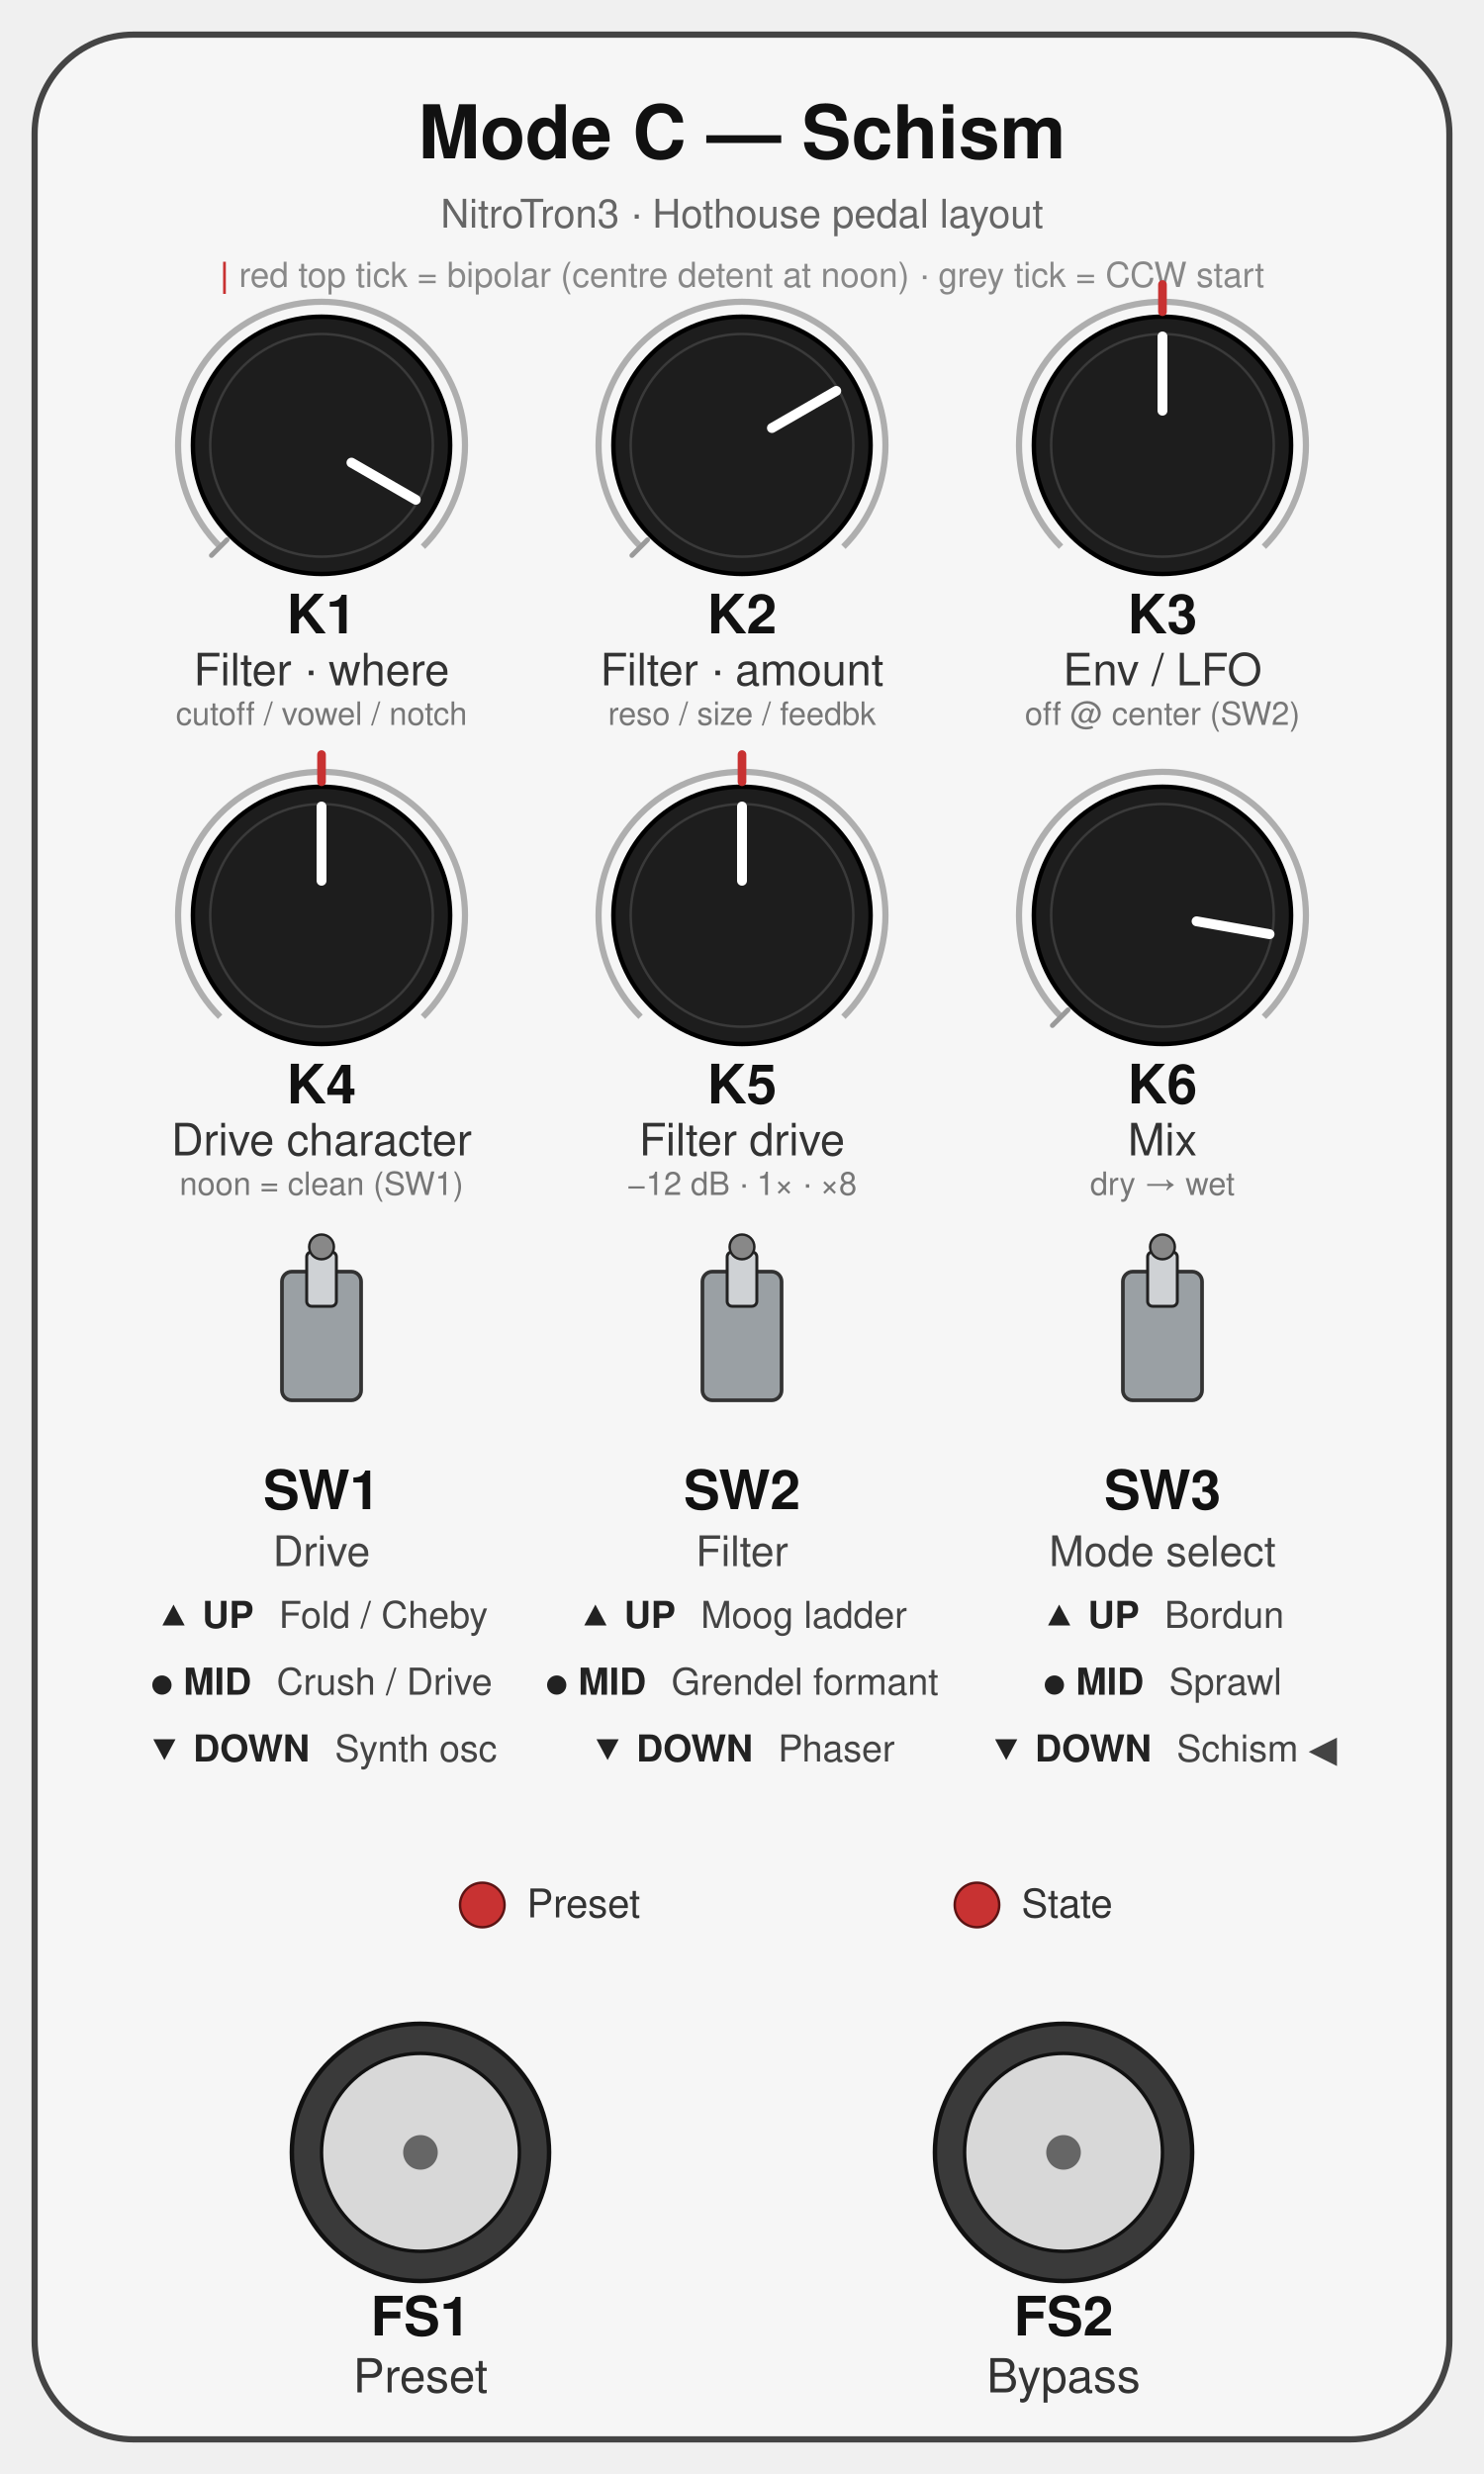
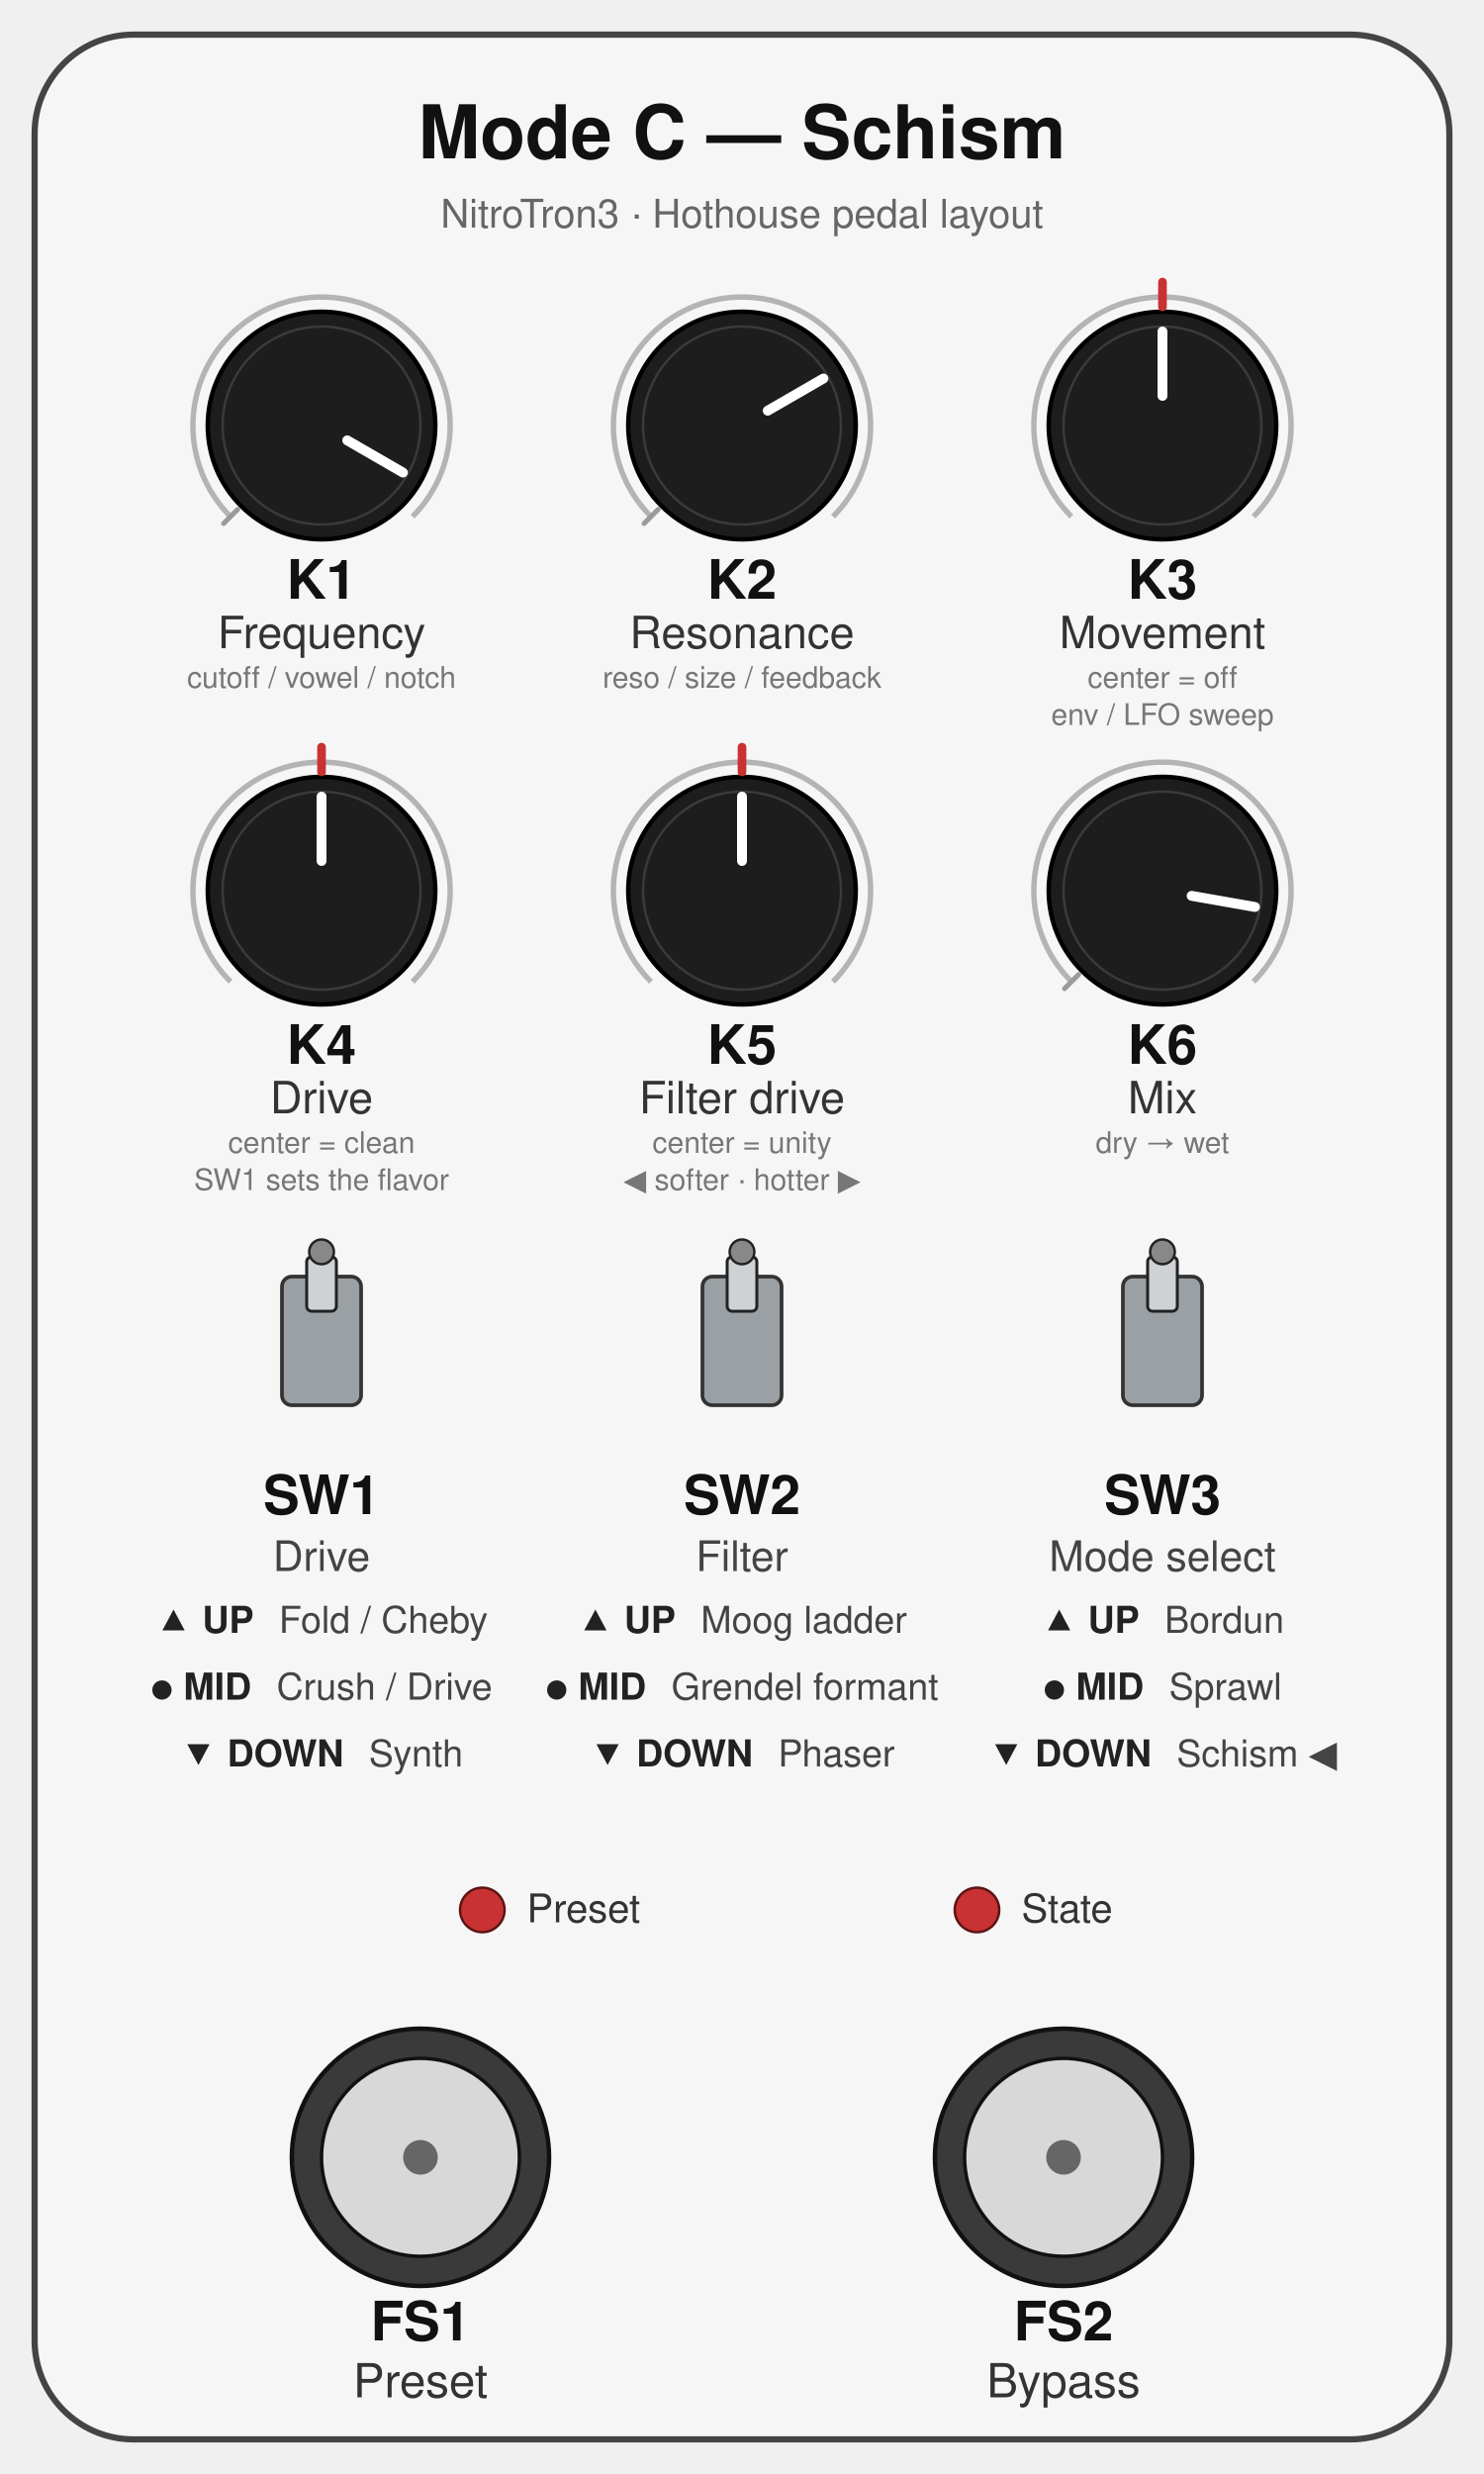
<svg xmlns="http://www.w3.org/2000/svg" viewBox="0 0 600 1000" font-family="Helvetica Neue, Helvetica, Arial, sans-serif">
  <rect x="14" y="14" width="572" height="972" rx="40" fill="#f6f6f6" stroke="#444" stroke-width="2.5" />
  <text x="300" y="64" text-anchor="middle" font-size="30" font-weight="700" fill="#111">Mode C — Schism</text>
  <text x="300" y="92" text-anchor="middle" font-size="16" fill="#666">NitroTron3 · Hothouse pedal layout</text>
-   <text x="300" y="116" text-anchor="middle" font-size="14" fill="#888">
-     <tspan fill="#c83232" font-weight="700">|</tspan> red top tick = bipolar (centre detent at noon) · grey tick = CCW start</text>
-   <g transform="translate(130,180)">
-     <circle r="52" fill="#1d1d1d" stroke="#000" stroke-width="1.8" />
-     <circle r="45" fill="none" stroke="#3a3a3a" stroke-width="1" />
-     <line x1="12.1" y1="7.0" x2="38.1" y2="22.0" stroke="#ffffff" stroke-width="4" stroke-linecap="round" />
+   <g transform="translate(130,172)">
+     <circle r="46" fill="#1d1d1d" stroke="#000" stroke-width="1.8" />
+     <circle r="40" fill="none" stroke="#3a3a3a" stroke-width="1" />
+     <line x1="10.4" y1="6.0" x2="32.9" y2="19.0" stroke="#ffffff" stroke-width="4" stroke-linecap="round" />
  </g>
-   <path d="M 89.0 221.0 A 58 58 0 1 1 171.0 221.0" fill="none" stroke="#aeaeae" stroke-width="2.5" />
-   <line x1="91.8" y1="218.2" x2="85.5" y2="224.5" stroke="#9a9a9a" stroke-width="2" stroke-linecap="round" />
-   <text x="130" y="256" text-anchor="middle" font-size="22" font-weight="700" fill="#111">K1</text>
-   <text x="130" y="277" text-anchor="middle" font-size="18" fill="#333">Filter · where</text>
-   <text x="130" y="293" text-anchor="middle" font-size="13" fill="#777">cutoff / vowel / notch</text>
-   <g transform="translate(300,180)">
-     <circle r="52" fill="#1d1d1d" stroke="#000" stroke-width="1.8" />
-     <circle r="45" fill="none" stroke="#3a3a3a" stroke-width="1" />
-     <line x1="12.1" y1="-7.0" x2="38.1" y2="-22.0" stroke="#ffffff" stroke-width="4" stroke-linecap="round" />
+   <path d="M 93.2 208.8 A 52 52 0 1 1 166.8 208.8" fill="none" stroke="#b4b4b4" stroke-width="2.2" />
+   <line x1="96.1" y1="205.9" x2="90.4" y2="211.6" stroke="#9a9a9a" stroke-width="2" stroke-linecap="round" />
+   <text x="130" y="242" text-anchor="middle" font-size="22" font-weight="700" fill="#111">K1</text>
+   <text x="130" y="262" text-anchor="middle" font-size="18" fill="#333">Frequency</text>
+   <text x="130" y="278" text-anchor="middle" font-size="12" fill="#777">cutoff / vowel / notch</text>
+   <g transform="translate(300,172)">
+     <circle r="46" fill="#1d1d1d" stroke="#000" stroke-width="1.8" />
+     <circle r="40" fill="none" stroke="#3a3a3a" stroke-width="1" />
+     <line x1="10.4" y1="-6.0" x2="32.9" y2="-19.0" stroke="#ffffff" stroke-width="4" stroke-linecap="round" />
  </g>
-   <path d="M 259.0 221.0 A 58 58 0 1 1 341.0 221.0" fill="none" stroke="#aeaeae" stroke-width="2.5" />
-   <line x1="261.8" y1="218.2" x2="255.5" y2="224.5" stroke="#9a9a9a" stroke-width="2" stroke-linecap="round" />
-   <text x="300" y="256" text-anchor="middle" font-size="22" font-weight="700" fill="#111">K2</text>
-   <text x="300" y="277" text-anchor="middle" font-size="18" fill="#333">Filter · amount</text>
-   <text x="300" y="293" text-anchor="middle" font-size="13" fill="#777">reso / size / feedbk</text>
-   <g transform="translate(470,180)">
-     <circle r="52" fill="#1d1d1d" stroke="#000" stroke-width="1.8" />
-     <circle r="45" fill="none" stroke="#3a3a3a" stroke-width="1" />
-     <line x1="0.0" y1="-14.0" x2="0.0" y2="-44.0" stroke="#ffffff" stroke-width="4" stroke-linecap="round" />
+   <path d="M 263.2 208.8 A 52 52 0 1 1 336.8 208.8" fill="none" stroke="#b4b4b4" stroke-width="2.2" />
+   <line x1="266.1" y1="205.9" x2="260.4" y2="211.6" stroke="#9a9a9a" stroke-width="2" stroke-linecap="round" />
+   <text x="300" y="242" text-anchor="middle" font-size="22" font-weight="700" fill="#111">K2</text>
+   <text x="300" y="262" text-anchor="middle" font-size="18" fill="#333">Resonance</text>
+   <text x="300" y="278" text-anchor="middle" font-size="12" fill="#777">reso / size / feedback</text>
+   <g transform="translate(470,172)">
+     <circle r="46" fill="#1d1d1d" stroke="#000" stroke-width="1.8" />
+     <circle r="40" fill="none" stroke="#3a3a3a" stroke-width="1" />
+     <line x1="0.0" y1="-12.0" x2="0.0" y2="-38.0" stroke="#ffffff" stroke-width="4" stroke-linecap="round" />
  </g>
-   <path d="M 429.0 221.0 A 58 58 0 1 1 511.0 221.0" fill="none" stroke="#aeaeae" stroke-width="2.5" />
-   <line x1="470.0" y1="126.0" x2="470.0" y2="115.0" stroke="#c83232" stroke-width="3.5" stroke-linecap="round" />
-   <text x="470" y="256" text-anchor="middle" font-size="22" font-weight="700" fill="#111">K3</text>
-   <text x="470" y="277" text-anchor="middle" font-size="18" fill="#333">Env / LFO</text>
-   <text x="470" y="293" text-anchor="middle" font-size="13" fill="#777">off @ center (SW2)</text>
-   <g transform="translate(130,370)">
-     <circle r="52" fill="#1d1d1d" stroke="#000" stroke-width="1.8" />
-     <circle r="45" fill="none" stroke="#3a3a3a" stroke-width="1" />
-     <line x1="0.0" y1="-14.0" x2="0.0" y2="-44.0" stroke="#ffffff" stroke-width="4" stroke-linecap="round" />
+   <path d="M 433.2 208.8 A 52 52 0 1 1 506.8 208.8" fill="none" stroke="#b4b4b4" stroke-width="2.2" />
+   <line x1="470.0" y1="124.0" x2="470.0" y2="114.0" stroke="#c83232" stroke-width="3.5" stroke-linecap="round" />
+   <text x="470" y="242" text-anchor="middle" font-size="22" font-weight="700" fill="#111">K3</text>
+   <text x="470" y="262" text-anchor="middle" font-size="18" fill="#333">Movement</text>
+   <text x="470" y="278" text-anchor="middle" font-size="12" fill="#777">center = off</text>
+   <text x="470" y="293" text-anchor="middle" font-size="12" fill="#777">env / LFO sweep</text>
+   <g transform="translate(130,360)">
+     <circle r="46" fill="#1d1d1d" stroke="#000" stroke-width="1.8" />
+     <circle r="40" fill="none" stroke="#3a3a3a" stroke-width="1" />
+     <line x1="0.0" y1="-12.0" x2="0.0" y2="-38.0" stroke="#ffffff" stroke-width="4" stroke-linecap="round" />
  </g>
-   <path d="M 89.0 411.0 A 58 58 0 1 1 171.0 411.0" fill="none" stroke="#aeaeae" stroke-width="2.5" />
-   <line x1="130.0" y1="316.0" x2="130.0" y2="305.0" stroke="#c83232" stroke-width="3.5" stroke-linecap="round" />
-   <text x="130" y="446" text-anchor="middle" font-size="22" font-weight="700" fill="#111">K4</text>
-   <text x="130" y="467" text-anchor="middle" font-size="18" fill="#333">Drive character</text>
-   <text x="130" y="483" text-anchor="middle" font-size="13" fill="#777">noon = clean (SW1)</text>
-   <g transform="translate(300,370)">
-     <circle r="52" fill="#1d1d1d" stroke="#000" stroke-width="1.8" />
-     <circle r="45" fill="none" stroke="#3a3a3a" stroke-width="1" />
-     <line x1="0.0" y1="-14.0" x2="0.0" y2="-44.0" stroke="#ffffff" stroke-width="4" stroke-linecap="round" />
+   <path d="M 93.2 396.8 A 52 52 0 1 1 166.8 396.8" fill="none" stroke="#b4b4b4" stroke-width="2.2" />
+   <line x1="130.0" y1="312.0" x2="130.0" y2="302.0" stroke="#c83232" stroke-width="3.5" stroke-linecap="round" />
+   <text x="130" y="430" text-anchor="middle" font-size="22" font-weight="700" fill="#111">K4</text>
+   <text x="130" y="450" text-anchor="middle" font-size="18" fill="#333">Drive</text>
+   <text x="130" y="466" text-anchor="middle" font-size="12" fill="#777">center = clean</text>
+   <text x="130" y="481" text-anchor="middle" font-size="12" fill="#777">SW1 sets the flavor</text>
+   <g transform="translate(300,360)">
+     <circle r="46" fill="#1d1d1d" stroke="#000" stroke-width="1.8" />
+     <circle r="40" fill="none" stroke="#3a3a3a" stroke-width="1" />
+     <line x1="0.0" y1="-12.0" x2="0.0" y2="-38.0" stroke="#ffffff" stroke-width="4" stroke-linecap="round" />
  </g>
-   <path d="M 259.0 411.0 A 58 58 0 1 1 341.0 411.0" fill="none" stroke="#aeaeae" stroke-width="2.5" />
-   <line x1="300.0" y1="316.0" x2="300.0" y2="305.0" stroke="#c83232" stroke-width="3.5" stroke-linecap="round" />
-   <text x="300" y="446" text-anchor="middle" font-size="22" font-weight="700" fill="#111">K5</text>
-   <text x="300" y="467" text-anchor="middle" font-size="18" fill="#333">Filter drive</text>
-   <text x="300" y="483" text-anchor="middle" font-size="13" fill="#777">−12 dB · 1× · ×8</text>
-   <g transform="translate(470,370)">
-     <circle r="52" fill="#1d1d1d" stroke="#000" stroke-width="1.8" />
-     <circle r="45" fill="none" stroke="#3a3a3a" stroke-width="1" />
-     <line x1="13.8" y1="2.4" x2="43.3" y2="7.6" stroke="#ffffff" stroke-width="4" stroke-linecap="round" />
+   <path d="M 263.2 396.8 A 52 52 0 1 1 336.8 396.8" fill="none" stroke="#b4b4b4" stroke-width="2.2" />
+   <line x1="300.0" y1="312.0" x2="300.0" y2="302.0" stroke="#c83232" stroke-width="3.5" stroke-linecap="round" />
+   <text x="300" y="430" text-anchor="middle" font-size="22" font-weight="700" fill="#111">K5</text>
+   <text x="300" y="450" text-anchor="middle" font-size="18" fill="#333">Filter drive</text>
+   <text x="300" y="466" text-anchor="middle" font-size="12" fill="#777">center = unity</text>
+   <text x="300" y="481" text-anchor="middle" font-size="12" fill="#777">◀ softer · hotter ▶</text>
+   <g transform="translate(470,360)">
+     <circle r="46" fill="#1d1d1d" stroke="#000" stroke-width="1.8" />
+     <circle r="40" fill="none" stroke="#3a3a3a" stroke-width="1" />
+     <line x1="11.8" y1="2.1" x2="37.4" y2="6.6" stroke="#ffffff" stroke-width="4" stroke-linecap="round" />
  </g>
-   <path d="M 429.0 411.0 A 58 58 0 1 1 511.0 411.0" fill="none" stroke="#aeaeae" stroke-width="2.5" />
-   <line x1="431.8" y1="408.2" x2="425.5" y2="414.5" stroke="#9a9a9a" stroke-width="2" stroke-linecap="round" />
-   <text x="470" y="446" text-anchor="middle" font-size="22" font-weight="700" fill="#111">K6</text>
-   <text x="470" y="467" text-anchor="middle" font-size="18" fill="#333">Mix</text>
-   <text x="470" y="483" text-anchor="middle" font-size="13" fill="#777">dry → wet</text>
-   <g transform="translate(130,540)">
+   <path d="M 433.2 396.8 A 52 52 0 1 1 506.8 396.8" fill="none" stroke="#b4b4b4" stroke-width="2.2" />
+   <line x1="436.1" y1="393.9" x2="430.4" y2="399.6" stroke="#9a9a9a" stroke-width="2" stroke-linecap="round" />
+   <text x="470" y="430" text-anchor="middle" font-size="22" font-weight="700" fill="#111">K6</text>
+   <text x="470" y="450" text-anchor="middle" font-size="18" fill="#333">Mix</text>
+   <text x="470" y="466" text-anchor="middle" font-size="12" fill="#777">dry → wet</text>
+   <g transform="translate(130,542)">
    <rect x="-16" y="-26" width="32" height="52" rx="4" fill="#9aa0a4" stroke="#333" stroke-width="1.5" />
    <rect x="-6" y="-34" width="12" height="22" rx="2" fill="#cfd2d5" stroke="#222" stroke-width="1.2" />
    <circle cx="0" cy="-36" r="5" fill="#888" stroke="#222" stroke-width="1" />
  </g>
-   <text x="130" y="610" text-anchor="middle" font-size="22" font-weight="700" fill="#111">SW1</text>
-   <text x="130" y="633" text-anchor="middle" font-size="17" fill="#444">Drive</text>
-   <text x="130" y="658" text-anchor="middle" font-size="15" fill="#222">
+   <text x="130" y="612" text-anchor="middle" font-size="22" font-weight="700" fill="#111">SW1</text>
+   <text x="130" y="635" text-anchor="middle" font-size="17" fill="#444">Drive</text>
+   <text x="130" y="660" text-anchor="middle" font-size="15" fill="#222">
    <tspan font-weight="700">▲ UP</tspan>
    <tspan dx="6" fill="#444">Fold / Cheby</tspan>
  </text>
-   <text x="130" y="685" text-anchor="middle" font-size="15" fill="#222">
+   <text x="130" y="687" text-anchor="middle" font-size="15" fill="#222">
    <tspan font-weight="700">● MID</tspan>
    <tspan dx="6" fill="#444">Crush / Drive</tspan>
  </text>
-   <text x="130" y="712" text-anchor="middle" font-size="15" fill="#222">
+   <text x="130" y="714" text-anchor="middle" font-size="15" fill="#222">
    <tspan font-weight="700">▼ DOWN</tspan>
-     <tspan dx="6" fill="#444">Synth osc</tspan>
+     <tspan dx="6" fill="#444">Synth</tspan>
  </text>
-   <g transform="translate(300,540)">
+   <g transform="translate(300,542)">
    <rect x="-16" y="-26" width="32" height="52" rx="4" fill="#9aa0a4" stroke="#333" stroke-width="1.5" />
    <rect x="-6" y="-34" width="12" height="22" rx="2" fill="#cfd2d5" stroke="#222" stroke-width="1.2" />
    <circle cx="0" cy="-36" r="5" fill="#888" stroke="#222" stroke-width="1" />
  </g>
-   <text x="300" y="610" text-anchor="middle" font-size="22" font-weight="700" fill="#111">SW2</text>
-   <text x="300" y="633" text-anchor="middle" font-size="17" fill="#444">Filter</text>
-   <text x="300" y="658" text-anchor="middle" font-size="15" fill="#222">
+   <text x="300" y="612" text-anchor="middle" font-size="22" font-weight="700" fill="#111">SW2</text>
+   <text x="300" y="635" text-anchor="middle" font-size="17" fill="#444">Filter</text>
+   <text x="300" y="660" text-anchor="middle" font-size="15" fill="#222">
    <tspan font-weight="700">▲ UP</tspan>
    <tspan dx="6" fill="#444">Moog ladder</tspan>
  </text>
-   <text x="300" y="685" text-anchor="middle" font-size="15" fill="#222">
+   <text x="300" y="687" text-anchor="middle" font-size="15" fill="#222">
    <tspan font-weight="700">● MID</tspan>
    <tspan dx="6" fill="#444">Grendel formant</tspan>
  </text>
-   <text x="300" y="712" text-anchor="middle" font-size="15" fill="#222">
+   <text x="300" y="714" text-anchor="middle" font-size="15" fill="#222">
    <tspan font-weight="700">▼ DOWN</tspan>
    <tspan dx="6" fill="#444">Phaser</tspan>
  </text>
-   <g transform="translate(470,540)">
+   <g transform="translate(470,542)">
    <rect x="-16" y="-26" width="32" height="52" rx="4" fill="#9aa0a4" stroke="#333" stroke-width="1.5" />
    <rect x="-6" y="-34" width="12" height="22" rx="2" fill="#cfd2d5" stroke="#222" stroke-width="1.2" />
    <circle cx="0" cy="-36" r="5" fill="#888" stroke="#222" stroke-width="1" />
  </g>
-   <text x="470" y="610" text-anchor="middle" font-size="22" font-weight="700" fill="#111">SW3</text>
-   <text x="470" y="633" text-anchor="middle" font-size="17" fill="#444">Mode select</text>
-   <text x="470" y="658" text-anchor="middle" font-size="15" fill="#222">
+   <text x="470" y="612" text-anchor="middle" font-size="22" font-weight="700" fill="#111">SW3</text>
+   <text x="470" y="635" text-anchor="middle" font-size="17" fill="#444">Mode select</text>
+   <text x="470" y="660" text-anchor="middle" font-size="15" fill="#222">
    <tspan font-weight="700">▲ UP</tspan>
    <tspan dx="6" fill="#444">Bordun</tspan>
  </text>
-   <text x="470" y="685" text-anchor="middle" font-size="15" fill="#222">
+   <text x="470" y="687" text-anchor="middle" font-size="15" fill="#222">
    <tspan font-weight="700">● MID</tspan>
    <tspan dx="6" fill="#444">Sprawl</tspan>
  </text>
-   <text x="470" y="712" text-anchor="middle" font-size="15" fill="#222">
+   <text x="470" y="714" text-anchor="middle" font-size="15" fill="#222">
    <tspan font-weight="700">▼ DOWN</tspan>
    <tspan dx="6" fill="#444">Schism ◀</tspan>
  </text>
-   <circle cx="195" cy="770" r="9" fill="#c83232" stroke="#5c1414" stroke-width="1" />
-   <text x="213" y="775" font-size="16" fill="#333">Preset</text>
-   <circle cx="395" cy="770" r="9" fill="#c83232" stroke="#5c1414" stroke-width="1" />
-   <text x="413" y="775" font-size="16" fill="#333">State</text>
-   <g transform="translate(170,870)">
+   <circle cx="195" cy="772" r="9" fill="#c83232" stroke="#5c1414" stroke-width="1" />
+   <text x="213" y="777" font-size="16" fill="#333">Preset</text>
+   <circle cx="395" cy="772" r="9" fill="#c83232" stroke="#5c1414" stroke-width="1" />
+   <text x="413" y="777" font-size="16" fill="#333">State</text>
+   <g transform="translate(170,872)">
    <circle r="52" fill="#3a3a3a" stroke="#111" stroke-width="1.8" />
    <circle r="40" fill="#d8d8d8" stroke="#111" stroke-width="1.4" />
    <circle r="7" fill="#666" />
  </g>
-   <text x="170" y="944" text-anchor="middle" font-size="22" font-weight="700" fill="#111">FS1</text>
-   <text x="170" y="967" text-anchor="middle" font-size="19" fill="#333">Preset</text>
-   <g transform="translate(430,870)">
+   <text x="170" y="946" text-anchor="middle" font-size="22" font-weight="700" fill="#111">FS1</text>
+   <text x="170" y="969" text-anchor="middle" font-size="19" fill="#333">Preset</text>
+   <g transform="translate(430,872)">
    <circle r="52" fill="#3a3a3a" stroke="#111" stroke-width="1.8" />
    <circle r="40" fill="#d8d8d8" stroke="#111" stroke-width="1.4" />
    <circle r="7" fill="#666" />
  </g>
-   <text x="430" y="944" text-anchor="middle" font-size="22" font-weight="700" fill="#111">FS2</text>
-   <text x="430" y="967" text-anchor="middle" font-size="19" fill="#333">Bypass</text>
+   <text x="430" y="946" text-anchor="middle" font-size="22" font-weight="700" fill="#111">FS2</text>
+   <text x="430" y="969" text-anchor="middle" font-size="19" fill="#333">Bypass</text>
</svg>
